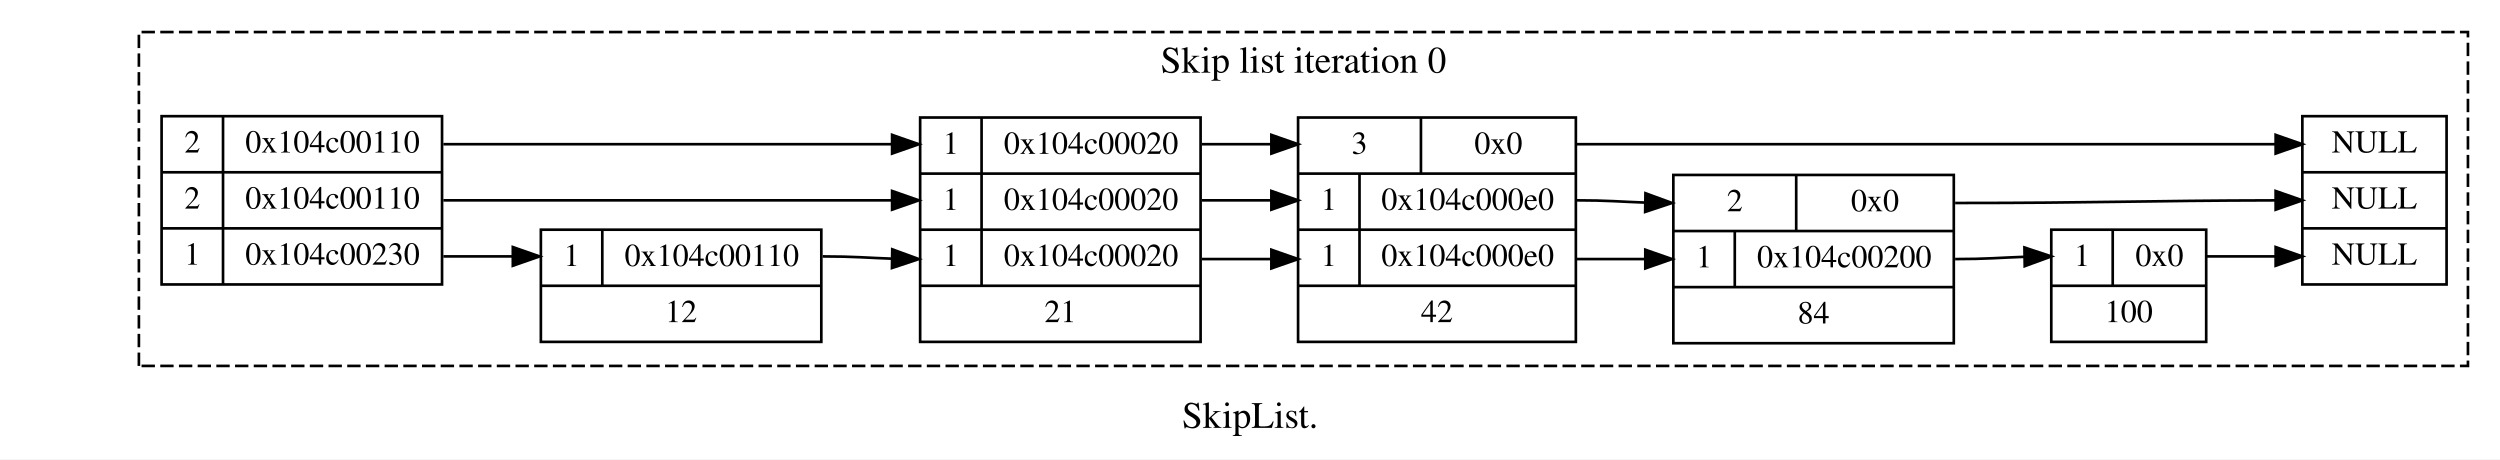
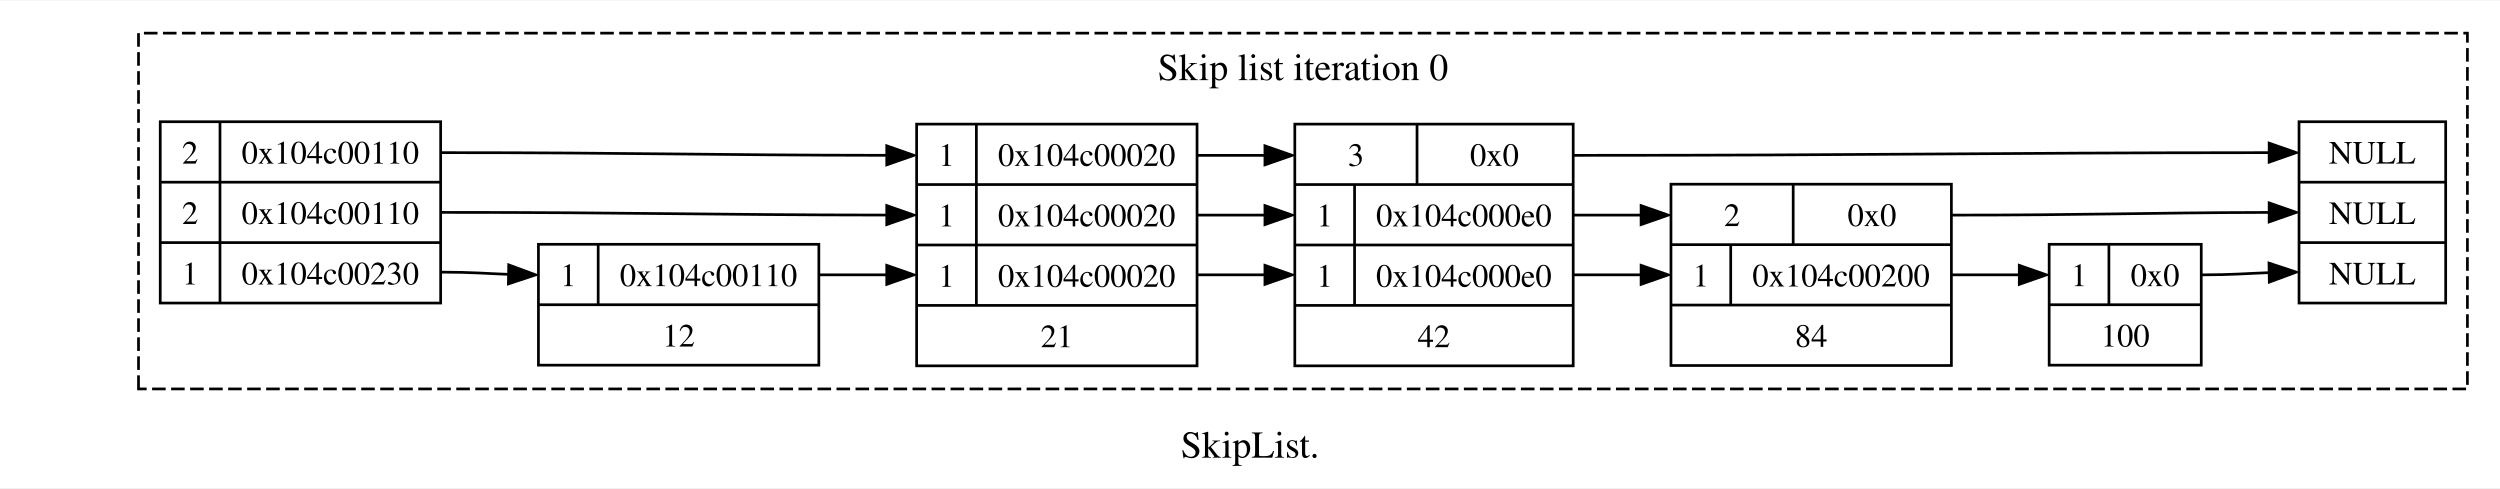
- <svg xmlns="http://www.w3.org/2000/svg" width="936pt" height="172pt" viewBox="0.00 0.00 936.00 172.00">
-   <g id="graph0" class="graph" transform="scale(1 1) rotate(0) translate(4 168)">
-     <polygon fill="white" stroke="none" points="-4,4 -4,-168 932,-168 932,4 -4,4" />
-     <text text-anchor="middle" x="464" y="-7.8" font-family="Times,serif" font-size="14.00">SkipList.</text>
+ <svg xmlns="http://www.w3.org/2000/svg" width="921pt" height="180pt" viewBox="0.00 0.00 920.50 179.50">
+   <g id="graph0" class="graph" transform="scale(1 1) rotate(0) translate(4 175.5)">
+     <polygon fill="white" stroke="none" points="-4,4 -4,-175.5 916.5,-175.5 916.5,4 -4,4" />
+     <text text-anchor="middle" x="456.25" y="-7.2" font-family="Times,serif" font-size="14.00">SkipList.</text>
    <g id="clust1" class="cluster">
-       <polygon fill="none" stroke="black" stroke-dasharray="5,2" points="48,-31 48,-156 920,-156 920,-31 48,-31" />
-       <text text-anchor="middle" x="484" y="-140.8" font-family="Times,serif" font-size="14.00">Skip list iteration 0</text>
+       <polygon fill="none" stroke="black" stroke-dasharray="5,2" points="47,-32.5 47,-163.5 904.5,-163.5 904.5,-32.5 47,-32.5" />
+       <text text-anchor="middle" x="475.75" y="-146.2" font-family="Times,serif" font-size="14.00">Skip list iteration 0</text>
    </g>
    <g id="node1" class="node">
-       <polygon fill="none" stroke="black" points="56.5,-61.5 56.5,-124.5 161.5,-124.5 161.5,-61.5 56.5,-61.5" />
-       <text text-anchor="middle" x="68" y="-110.9" font-family="Times,serif" font-size="12.00">2</text>
-       <polyline fill="none" stroke="black" points="79.5,-103.5 79.5,-124.5 " />
-       <text text-anchor="middle" x="120.5" y="-110.9" font-family="Times,serif" font-size="12.00">0x104c00110</text>
-       <polyline fill="none" stroke="black" points="56.5,-103.5 161.5,-103.5 " />
-       <text text-anchor="middle" x="68" y="-89.9" font-family="Times,serif" font-size="12.00">2</text>
-       <polyline fill="none" stroke="black" points="79.5,-82.5 79.5,-103.5 " />
-       <text text-anchor="middle" x="120.5" y="-89.9" font-family="Times,serif" font-size="12.00">0x104c00110</text>
-       <polyline fill="none" stroke="black" points="56.5,-82.5 161.5,-82.5 " />
-       <text text-anchor="middle" x="68" y="-68.9" font-family="Times,serif" font-size="12.00">1</text>
-       <polyline fill="none" stroke="black" points="79.5,-61.5 79.5,-82.5 " />
-       <text text-anchor="middle" x="120.5" y="-68.9" font-family="Times,serif" font-size="12.00">0x104c00230</text>
+       <polygon fill="none" stroke="black" points="55,-64.12 55,-130.88 158.25,-130.88 158.25,-64.12 55,-64.12" />
+       <text text-anchor="middle" x="66" y="-115.47" font-family="Times,serif" font-size="12.00">2</text>
+       <polyline fill="none" stroke="black" points="77,-108.62 77,-130.88" />
+       <text text-anchor="middle" x="117.62" y="-115.47" font-family="Times,serif" font-size="12.00">0x104c00110</text>
+       <polyline fill="none" stroke="black" points="55,-108.62 158.25,-108.62" />
+       <text text-anchor="middle" x="66" y="-93.22" font-family="Times,serif" font-size="12.00">2</text>
+       <polyline fill="none" stroke="black" points="77,-86.38 77,-108.62" />
+       <text text-anchor="middle" x="117.62" y="-93.22" font-family="Times,serif" font-size="12.00">0x104c00110</text>
+       <polyline fill="none" stroke="black" points="55,-86.38 158.25,-86.38" />
+       <text text-anchor="middle" x="66" y="-70.97" font-family="Times,serif" font-size="12.00">1</text>
+       <polyline fill="none" stroke="black" points="77,-64.12 77,-86.38" />
+       <text text-anchor="middle" x="117.62" y="-70.97" font-family="Times,serif" font-size="12.00">0x104c00230</text>
    </g>
    <g id="node2" class="node">
-       <polygon fill="none" stroke="black" points="198.5,-40 198.5,-82 303.5,-82 303.5,-40 198.5,-40" />
-       <text text-anchor="middle" x="210" y="-68.4" font-family="Times,serif" font-size="12.00">1</text>
-       <polyline fill="none" stroke="black" points="221.5,-61 221.5,-82 " />
-       <text text-anchor="middle" x="262.5" y="-68.4" font-family="Times,serif" font-size="12.00">0x104c00110</text>
-       <polyline fill="none" stroke="black" points="198.5,-61 303.5,-61 " />
-       <text text-anchor="middle" x="251" y="-47.4" font-family="Times,serif" font-size="12.00">12</text>
+       <polygon fill="none" stroke="black" points="194.25,-41.25 194.25,-85.75 297.5,-85.75 297.5,-41.25 194.25,-41.25" />
+       <text text-anchor="middle" x="205.25" y="-70.35" font-family="Times,serif" font-size="12.00">1</text>
+       <polyline fill="none" stroke="black" points="216.25,-63.5 216.25,-85.75" />
+       <text text-anchor="middle" x="256.88" y="-70.35" font-family="Times,serif" font-size="12.00">0x104c00110</text>
+       <polyline fill="none" stroke="black" points="194.25,-63.5 297.5,-63.5" />
+       <text text-anchor="middle" x="245.88" y="-48.1" font-family="Times,serif" font-size="12.00">12</text>
    </g>
    <g id="edge1" class="edge">
-       <path fill="none" stroke="black" d="M162,-72C174,-72 179.25,-72 187.875,-72" />
-       <polygon fill="black" stroke="black" points="188,-75.5 198,-72 188,-68.5 188,-75.5" />
+       <path fill="none" stroke="black" d="M158.25,-75.5C169.88,-75.5 175.16,-74.97 183.32,-74.68" />
+       <polygon fill="black" stroke="black" points="183.31,-78.17 193.25,-74.5 183.19,-71.17 183.31,-78.17" />
    </g>
    <g id="node3" class="node">
-       <polygon fill="none" stroke="black" points="340.5,-40 340.5,-124 445.5,-124 445.5,-40 340.5,-40" />
-       <text text-anchor="middle" x="352" y="-110.4" font-family="Times,serif" font-size="12.00">1</text>
-       <polyline fill="none" stroke="black" points="363.5,-103 363.5,-124 " />
-       <text text-anchor="middle" x="404.5" y="-110.4" font-family="Times,serif" font-size="12.00">0x104c00020</text>
-       <polyline fill="none" stroke="black" points="340.5,-103 445.5,-103 " />
-       <text text-anchor="middle" x="352" y="-89.4" font-family="Times,serif" font-size="12.00">1</text>
-       <polyline fill="none" stroke="black" points="363.5,-82 363.5,-103 " />
-       <text text-anchor="middle" x="404.5" y="-89.4" font-family="Times,serif" font-size="12.00">0x104c00020</text>
-       <polyline fill="none" stroke="black" points="340.5,-82 445.5,-82 " />
-       <text text-anchor="middle" x="352" y="-68.4" font-family="Times,serif" font-size="12.00">1</text>
-       <polyline fill="none" stroke="black" points="363.5,-61 363.5,-82 " />
-       <text text-anchor="middle" x="404.5" y="-68.4" font-family="Times,serif" font-size="12.00">0x104c00020</text>
-       <polyline fill="none" stroke="black" points="340.5,-61 445.5,-61 " />
-       <text text-anchor="middle" x="393" y="-47.4" font-family="Times,serif" font-size="12.00">21</text>
+       <polygon fill="none" stroke="black" points="333.5,-41 333.5,-130 436.75,-130 436.75,-41 333.5,-41" />
+       <text text-anchor="middle" x="344.5" y="-114.6" font-family="Times,serif" font-size="12.00">1</text>
+       <polyline fill="none" stroke="black" points="355.5,-107.75 355.5,-130" />
+       <text text-anchor="middle" x="396.12" y="-114.6" font-family="Times,serif" font-size="12.00">0x104c00020</text>
+       <polyline fill="none" stroke="black" points="333.5,-107.75 436.75,-107.75" />
+       <text text-anchor="middle" x="344.5" y="-92.35" font-family="Times,serif" font-size="12.00">1</text>
+       <polyline fill="none" stroke="black" points="355.5,-85.5 355.5,-107.75" />
+       <text text-anchor="middle" x="396.12" y="-92.35" font-family="Times,serif" font-size="12.00">0x104c00020</text>
+       <polyline fill="none" stroke="black" points="333.5,-85.5 436.75,-85.5" />
+       <text text-anchor="middle" x="344.5" y="-70.1" font-family="Times,serif" font-size="12.00">1</text>
+       <polyline fill="none" stroke="black" points="355.5,-63.25 355.5,-85.5" />
+       <text text-anchor="middle" x="396.12" y="-70.1" font-family="Times,serif" font-size="12.00">0x104c00020</text>
+       <polyline fill="none" stroke="black" points="333.5,-63.25 436.75,-63.25" />
+       <text text-anchor="middle" x="385.12" y="-47.85" font-family="Times,serif" font-size="12.00">21</text>
    </g>
    <g id="edge2" class="edge">
-       <path fill="none" stroke="black" d="M162,-93C237.557,-93 258.992,-93 329.687,-93" />
-       <polygon fill="black" stroke="black" points="330,-96.5 340,-93 330,-89.5 330,-96.5" />
+       <path fill="none" stroke="black" d="M158.25,-97.5C232.49,-97.5 253.66,-96.59 322.92,-96.51" />
+       <polygon fill="black" stroke="black" points="322.5,-100.01 332.5,-96.5 322.5,-93.01 322.5,-100.01" />
    </g>
    <g id="edge3" class="edge">
-       <path fill="none" stroke="black" d="M162,-114C237.557,-114 258.992,-114 329.687,-114" />
-       <polygon fill="black" stroke="black" points="330,-117.5 340,-114 330,-110.5 330,-117.5" />
+       <path fill="none" stroke="black" d="M158.25,-119.5C232.49,-119.5 253.66,-118.59 322.92,-118.51" />
+       <polygon fill="black" stroke="black" points="322.5,-122.01 332.5,-118.5 322.5,-115.01 322.5,-122.01" />
    </g>
    <g id="edge4" class="edge">
-       <path fill="none" stroke="black" d="M304,-72C316.005,-72 321.249,-71.438 329.873,-71.156" />
-       <polygon fill="black" stroke="black" points="330.055,-74.654 340,-71 329.947,-67.655 330.055,-74.654" />
+       <path fill="none" stroke="black" d="M297.5,-74.5C309.12,-74.5 314.42,-74.5 322.58,-74.5" />
+       <polygon fill="black" stroke="black" points="322.5,-78 332.5,-74.5 322.5,-71 322.5,-78" />
    </g>
    <g id="node4" class="node">
-       <polygon fill="none" stroke="black" points="482,-40 482,-124 586,-124 586,-40 482,-40" />
-       <text text-anchor="middle" x="505" y="-110.4" font-family="Times,serif" font-size="12.00">3</text>
-       <polyline fill="none" stroke="black" points="528,-103 528,-124 " />
-       <text text-anchor="middle" x="557" y="-110.4" font-family="Times,serif" font-size="12.00">0x0</text>
-       <polyline fill="none" stroke="black" points="482,-103 586,-103 " />
-       <text text-anchor="middle" x="493.5" y="-89.4" font-family="Times,serif" font-size="12.00">1</text>
-       <polyline fill="none" stroke="black" points="505,-82 505,-103 " />
-       <text text-anchor="middle" x="545.5" y="-89.4" font-family="Times,serif" font-size="12.00">0x104c000e0</text>
-       <polyline fill="none" stroke="black" points="482,-82 586,-82 " />
-       <text text-anchor="middle" x="493.5" y="-68.4" font-family="Times,serif" font-size="12.00">1</text>
-       <polyline fill="none" stroke="black" points="505,-61 505,-82 " />
-       <text text-anchor="middle" x="545.5" y="-68.4" font-family="Times,serif" font-size="12.00">0x104c000e0</text>
-       <polyline fill="none" stroke="black" points="482,-61 586,-61 " />
-       <text text-anchor="middle" x="534" y="-47.4" font-family="Times,serif" font-size="12.00">42</text>
+       <polygon fill="none" stroke="black" points="472.75,-41 472.75,-130 575.25,-130 575.25,-41 472.75,-41" />
+       <text text-anchor="middle" x="495.25" y="-114.6" font-family="Times,serif" font-size="12.00">3</text>
+       <polyline fill="none" stroke="black" points="517.75,-107.75 517.75,-130" />
+       <text text-anchor="middle" x="546.25" y="-114.6" font-family="Times,serif" font-size="12.00">0x0</text>
+       <polyline fill="none" stroke="black" points="472.75,-107.75 575.25,-107.75" />
+       <text text-anchor="middle" x="483.75" y="-92.35" font-family="Times,serif" font-size="12.00">1</text>
+       <polyline fill="none" stroke="black" points="494.75,-85.5 494.75,-107.75" />
+       <text text-anchor="middle" x="535" y="-92.35" font-family="Times,serif" font-size="12.00">0x104c000e0</text>
+       <polyline fill="none" stroke="black" points="472.75,-85.5 575.25,-85.5" />
+       <text text-anchor="middle" x="483.75" y="-70.1" font-family="Times,serif" font-size="12.00">1</text>
+       <polyline fill="none" stroke="black" points="494.75,-63.25 494.75,-85.5" />
+       <text text-anchor="middle" x="535" y="-70.1" font-family="Times,serif" font-size="12.00">0x104c000e0</text>
+       <polyline fill="none" stroke="black" points="472.75,-63.25 575.25,-63.25" />
+       <text text-anchor="middle" x="524" y="-47.85" font-family="Times,serif" font-size="12.00">42</text>
    </g>
    <g id="edge5" class="edge">
-       <path fill="none" stroke="black" d="M446,-71C458,-71 463.25,-71 471.875,-71" />
-       <polygon fill="black" stroke="black" points="472,-74.5 482,-71 472,-67.5 472,-74.5" />
+       <path fill="none" stroke="black" d="M436.75,-74.5C448.38,-74.5 453.67,-74.5 461.83,-74.5" />
+       <polygon fill="black" stroke="black" points="461.75,-78 471.75,-74.5 461.75,-71 461.75,-78" />
    </g>
    <g id="edge6" class="edge">
-       <path fill="none" stroke="black" d="M446,-93C458,-93 463.25,-93 471.875,-93" />
-       <polygon fill="black" stroke="black" points="472,-96.5 482,-93 472,-89.5 472,-96.5" />
+       <path fill="none" stroke="black" d="M436.75,-96.5C448.38,-96.5 453.67,-96.5 461.83,-96.5" />
+       <polygon fill="black" stroke="black" points="461.75,-100 471.75,-96.5 461.75,-93 461.75,-100" />
    </g>
    <g id="edge7" class="edge">
-       <path fill="none" stroke="black" d="M446,-114C458,-114 463.25,-114 471.875,-114" />
-       <polygon fill="black" stroke="black" points="472,-117.5 482,-114 472,-110.5 472,-117.5" />
+       <path fill="none" stroke="black" d="M436.75,-118.5C448.38,-118.5 453.67,-118.5 461.83,-118.5" />
+       <polygon fill="black" stroke="black" points="461.75,-122 471.75,-118.5 461.75,-115 461.75,-122" />
    </g>
    <g id="node5" class="node">
-       <polygon fill="none" stroke="black" points="622.5,-39.5 622.5,-102.5 727.5,-102.5 727.5,-39.5 622.5,-39.5" />
-       <text text-anchor="middle" x="645.5" y="-88.9" font-family="Times,serif" font-size="12.00">2</text>
-       <polyline fill="none" stroke="black" points="668.5,-81.5 668.5,-102.5 " />
-       <text text-anchor="middle" x="698" y="-88.9" font-family="Times,serif" font-size="12.00">0x0</text>
-       <polyline fill="none" stroke="black" points="622.5,-81.5 727.5,-81.5 " />
-       <text text-anchor="middle" x="634" y="-67.9" font-family="Times,serif" font-size="12.00">1</text>
-       <polyline fill="none" stroke="black" points="645.5,-60.5 645.5,-81.5 " />
-       <text text-anchor="middle" x="686.5" y="-67.9" font-family="Times,serif" font-size="12.00">0x104c00200</text>
-       <polyline fill="none" stroke="black" points="622.5,-60.5 727.5,-60.5 " />
-       <text text-anchor="middle" x="675" y="-46.9" font-family="Times,serif" font-size="12.00">84</text>
+       <polygon fill="none" stroke="black" points="611.25,-41.12 611.25,-107.88 714.5,-107.88 714.5,-41.12 611.25,-41.12" />
+       <text text-anchor="middle" x="633.75" y="-92.47" font-family="Times,serif" font-size="12.00">2</text>
+       <polyline fill="none" stroke="black" points="656.25,-85.62 656.25,-107.88" />
+       <text text-anchor="middle" x="685.25" y="-92.47" font-family="Times,serif" font-size="12.00">0x0</text>
+       <polyline fill="none" stroke="black" points="611.25,-85.62 714.5,-85.62" />
+       <text text-anchor="middle" x="622.25" y="-70.22" font-family="Times,serif" font-size="12.00">1</text>
+       <polyline fill="none" stroke="black" points="633.25,-63.38 633.25,-85.62" />
+       <text text-anchor="middle" x="673.88" y="-70.22" font-family="Times,serif" font-size="12.00">0x104c00200</text>
+       <polyline fill="none" stroke="black" points="611.25,-63.38 714.5,-63.38" />
+       <text text-anchor="middle" x="662.88" y="-47.98" font-family="Times,serif" font-size="12.00">84</text>
    </g>
    <g id="edge8" class="edge">
-       <path fill="none" stroke="black" d="M586,-71C598,-71 603.25,-71 611.875,-71" />
-       <polygon fill="black" stroke="black" points="612,-74.5 622,-71 612,-67.5 612,-74.5" />
+       <path fill="none" stroke="black" d="M575.25,-74.5C586.88,-74.5 592.17,-74.5 600.33,-74.5" />
+       <polygon fill="black" stroke="black" points="600.25,-78 610.25,-74.5 600.25,-71 600.25,-78" />
    </g>
    <g id="edge9" class="edge">
-       <path fill="none" stroke="black" d="M586,-93C598.005,-93 603.249,-92.438 611.873,-92.156" />
-       <polygon fill="black" stroke="black" points="612.055,-95.654 622,-92 611.947,-88.655 612.055,-95.654" />
+       <path fill="none" stroke="black" d="M575.25,-96.5C586.88,-96.5 592.17,-96.5 600.33,-96.5" />
+       <polygon fill="black" stroke="black" points="600.25,-100 610.25,-96.5 600.25,-93 600.25,-100" />
    </g>
    <g id="node6" class="node">
-       <polygon fill="none" stroke="black" points="858,-61.5 858,-124.5 912,-124.5 912,-61.5 858,-61.5" />
-       <text text-anchor="middle" x="885" y="-110.9" font-family="Times,serif" font-size="12.00">NULL</text>
-       <polyline fill="none" stroke="black" points="858,-103.5 912,-103.5 " />
-       <text text-anchor="middle" x="885" y="-89.9" font-family="Times,serif" font-size="12.00">NULL</text>
-       <polyline fill="none" stroke="black" points="858,-82.5 912,-82.5 " />
-       <text text-anchor="middle" x="885" y="-68.9" font-family="Times,serif" font-size="12.00">NULL</text>
+       <polygon fill="none" stroke="black" points="842.5,-64.12 842.5,-130.88 896.5,-130.88 896.5,-64.12 842.5,-64.12" />
+       <text text-anchor="middle" x="869.5" y="-115.47" font-family="Times,serif" font-size="12.00">NULL</text>
+       <polyline fill="none" stroke="black" points="842.5,-108.62 896.5,-108.62" />
+       <text text-anchor="middle" x="869.5" y="-93.22" font-family="Times,serif" font-size="12.00">NULL</text>
+       <polyline fill="none" stroke="black" points="842.5,-86.38 896.5,-86.38" />
+       <text text-anchor="middle" x="869.5" y="-70.97" font-family="Times,serif" font-size="12.00">NULL</text>
    </g>
    <g id="edge10" class="edge">
-       <path fill="none" stroke="black" d="M586,-114C703.465,-114 735.327,-114 847.943,-114" />
-       <polygon fill="black" stroke="black" points="848,-117.5 858,-114 848,-110.5 848,-117.5" />
+       <path fill="none" stroke="black" d="M575.25,-118.5C690.32,-118.5 721.78,-119.44 831.62,-119.5" />
+       <polygon fill="black" stroke="black" points="831.5,-123 841.5,-119.5 831.5,-116 831.5,-123" />
    </g>
    <g id="edge12" class="edge">
-       <path fill="none" stroke="black" d="M728,-92C782.281,-92 798.313,-92.883 847.962,-92.989" />
-       <polygon fill="black" stroke="black" points="847.996,-96.489 858,-93 848.004,-89.489 847.996,-96.489" />
+       <path fill="none" stroke="black" d="M714.5,-96.5C767.61,-96.5 783.53,-97.37 831.71,-97.49" />
+       <polygon fill="black" stroke="black" points="831.5,-100.99 841.5,-97.5 831.5,-93.99 831.5,-100.99" />
    </g>
    <g id="node7" class="node">
-       <polygon fill="none" stroke="black" points="764,-40 764,-82 822,-82 822,-40 764,-40" />
-       <text text-anchor="middle" x="775.5" y="-68.4" font-family="Times,serif" font-size="12.00">1</text>
-       <polyline fill="none" stroke="black" points="787,-61 787,-82 " />
-       <text text-anchor="middle" x="804.5" y="-68.4" font-family="Times,serif" font-size="12.00">0x0</text>
-       <polyline fill="none" stroke="black" points="764,-61 822,-61 " />
-       <text text-anchor="middle" x="793" y="-47.4" font-family="Times,serif" font-size="12.00">100</text>
+       <polygon fill="none" stroke="black" points="750.5,-41.25 750.5,-85.75 806.5,-85.75 806.5,-41.25 750.5,-41.25" />
+       <text text-anchor="middle" x="761.5" y="-70.35" font-family="Times,serif" font-size="12.00">1</text>
+       <polyline fill="none" stroke="black" points="772.5,-63.5 772.5,-85.75" />
+       <text text-anchor="middle" x="789.5" y="-70.35" font-family="Times,serif" font-size="12.00">0x0</text>
+       <polyline fill="none" stroke="black" points="750.5,-63.5 806.5,-63.5" />
+       <text text-anchor="middle" x="778.5" y="-48.1" font-family="Times,serif" font-size="12.00">100</text>
    </g>
    <g id="edge11" class="edge">
-       <path fill="none" stroke="black" d="M728,-71C740.005,-71 745.249,-71.562 753.873,-71.844" />
-       <polygon fill="black" stroke="black" points="753.947,-75.345 764,-72 754.055,-68.346 753.947,-75.345" />
+       <path fill="none" stroke="black" d="M714.5,-74.5C726.12,-74.5 731.42,-74.5 739.58,-74.5" />
+       <polygon fill="black" stroke="black" points="739.5,-78 749.5,-74.5 739.5,-71 739.5,-78" />
    </g>
    <g id="edge13" class="edge">
-       <path fill="none" stroke="black" d="M822,-72C834,-72 839.25,-72 847.875,-72" />
-       <polygon fill="black" stroke="black" points="848,-75.5 858,-72 848,-68.5 848,-75.5" />
+       <path fill="none" stroke="black" d="M806.5,-74.5C818.13,-74.5 823.41,-75.03 831.57,-75.32" />
+       <polygon fill="black" stroke="black" points="831.44,-78.83 841.5,-75.5 831.56,-71.83 831.44,-78.83" />
    </g>
  </g>
</svg>
